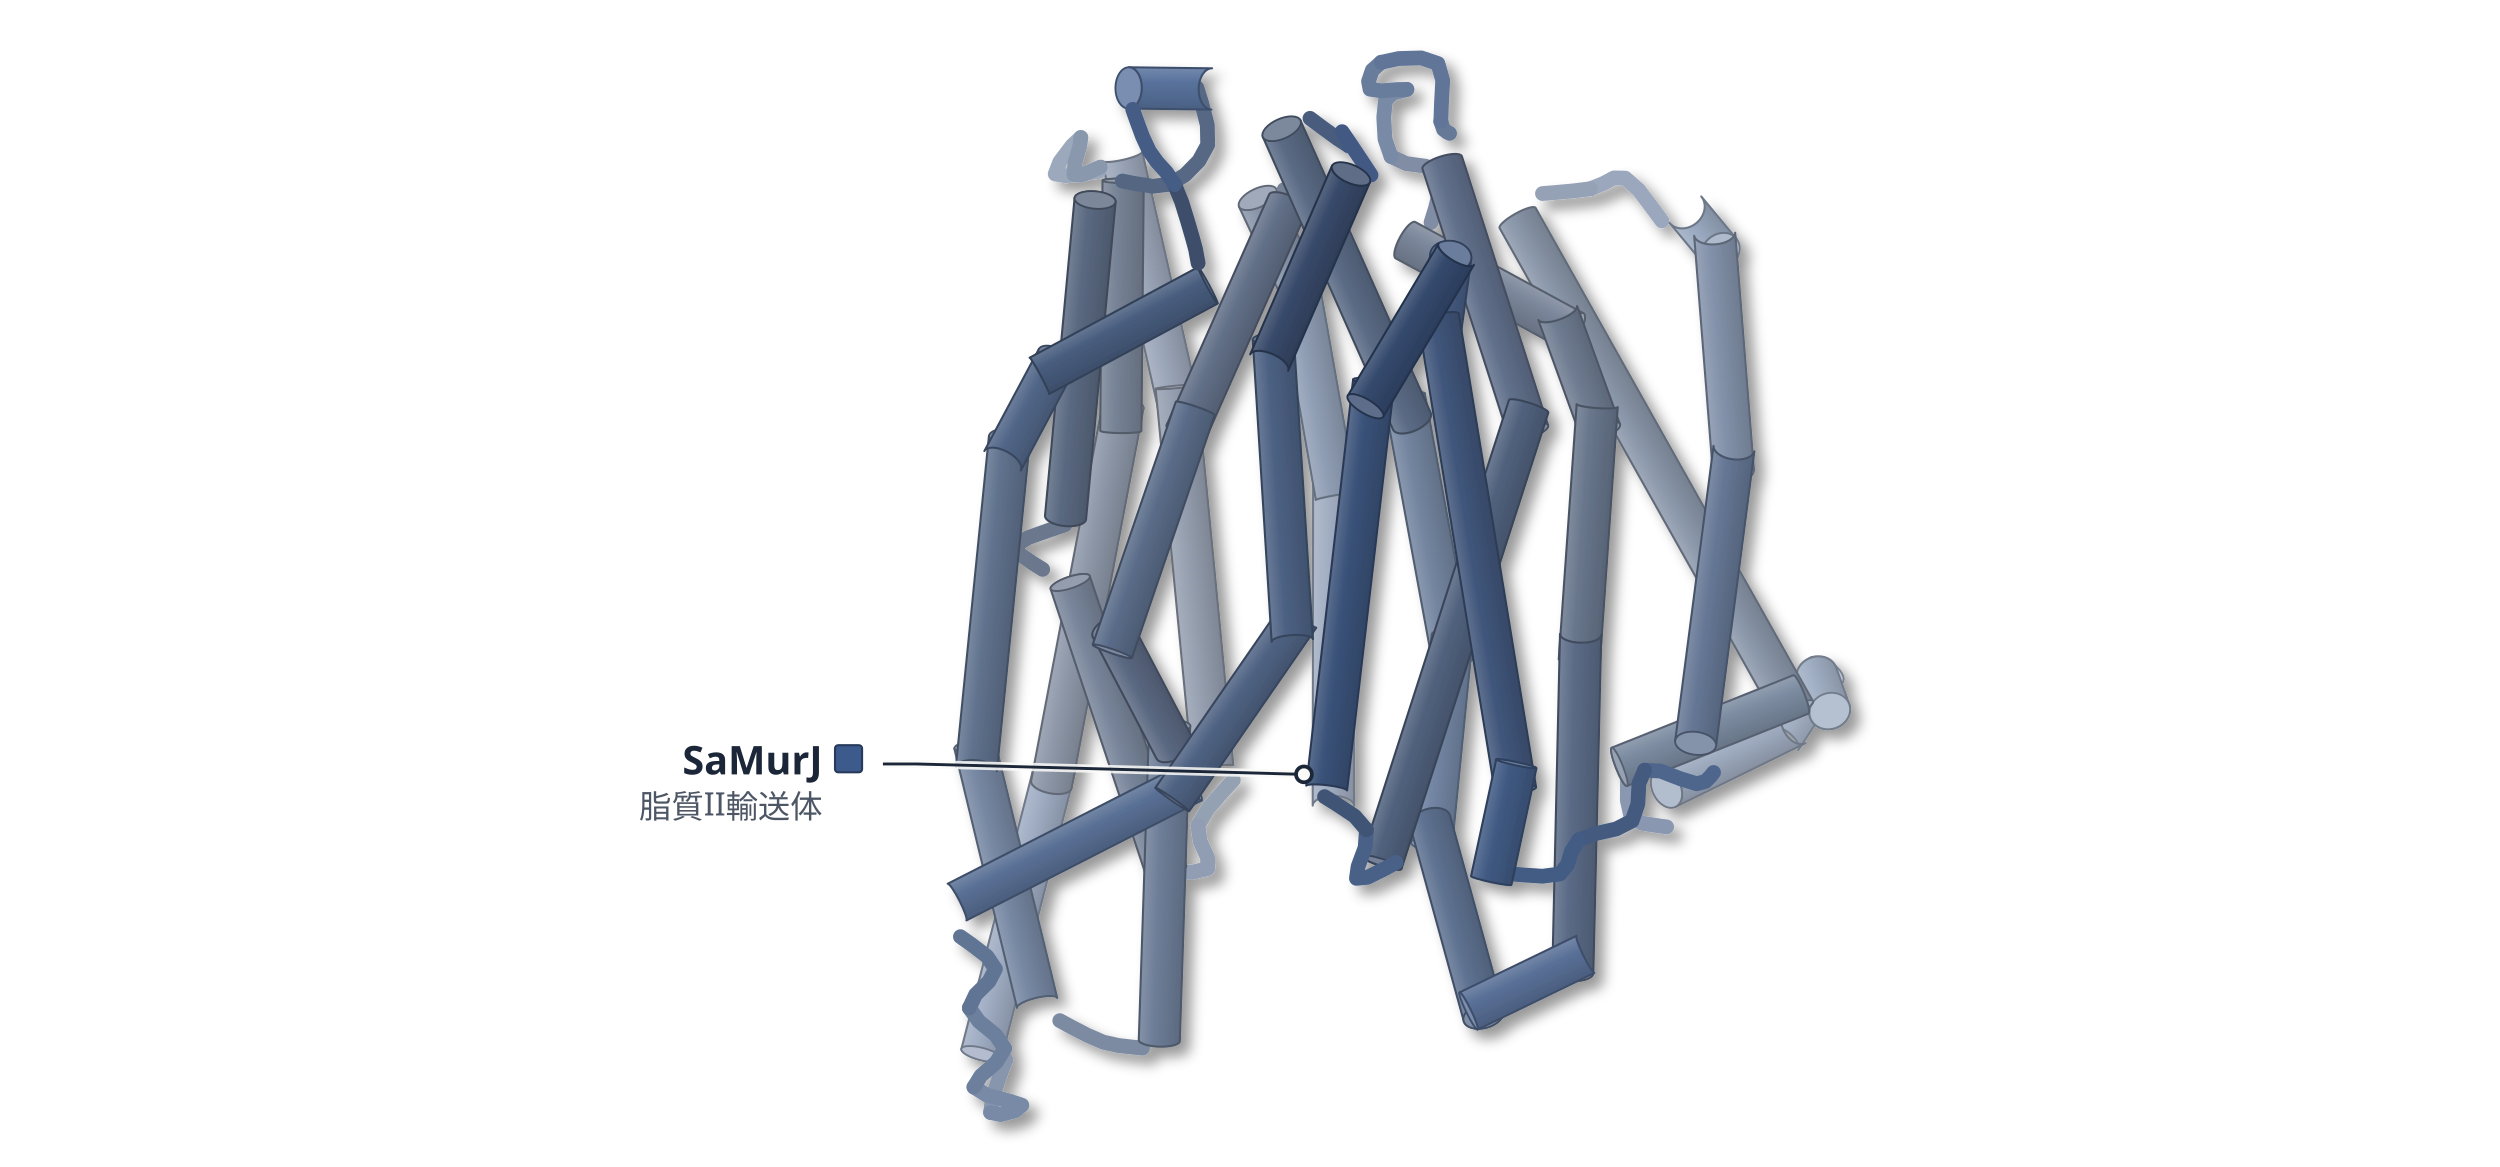
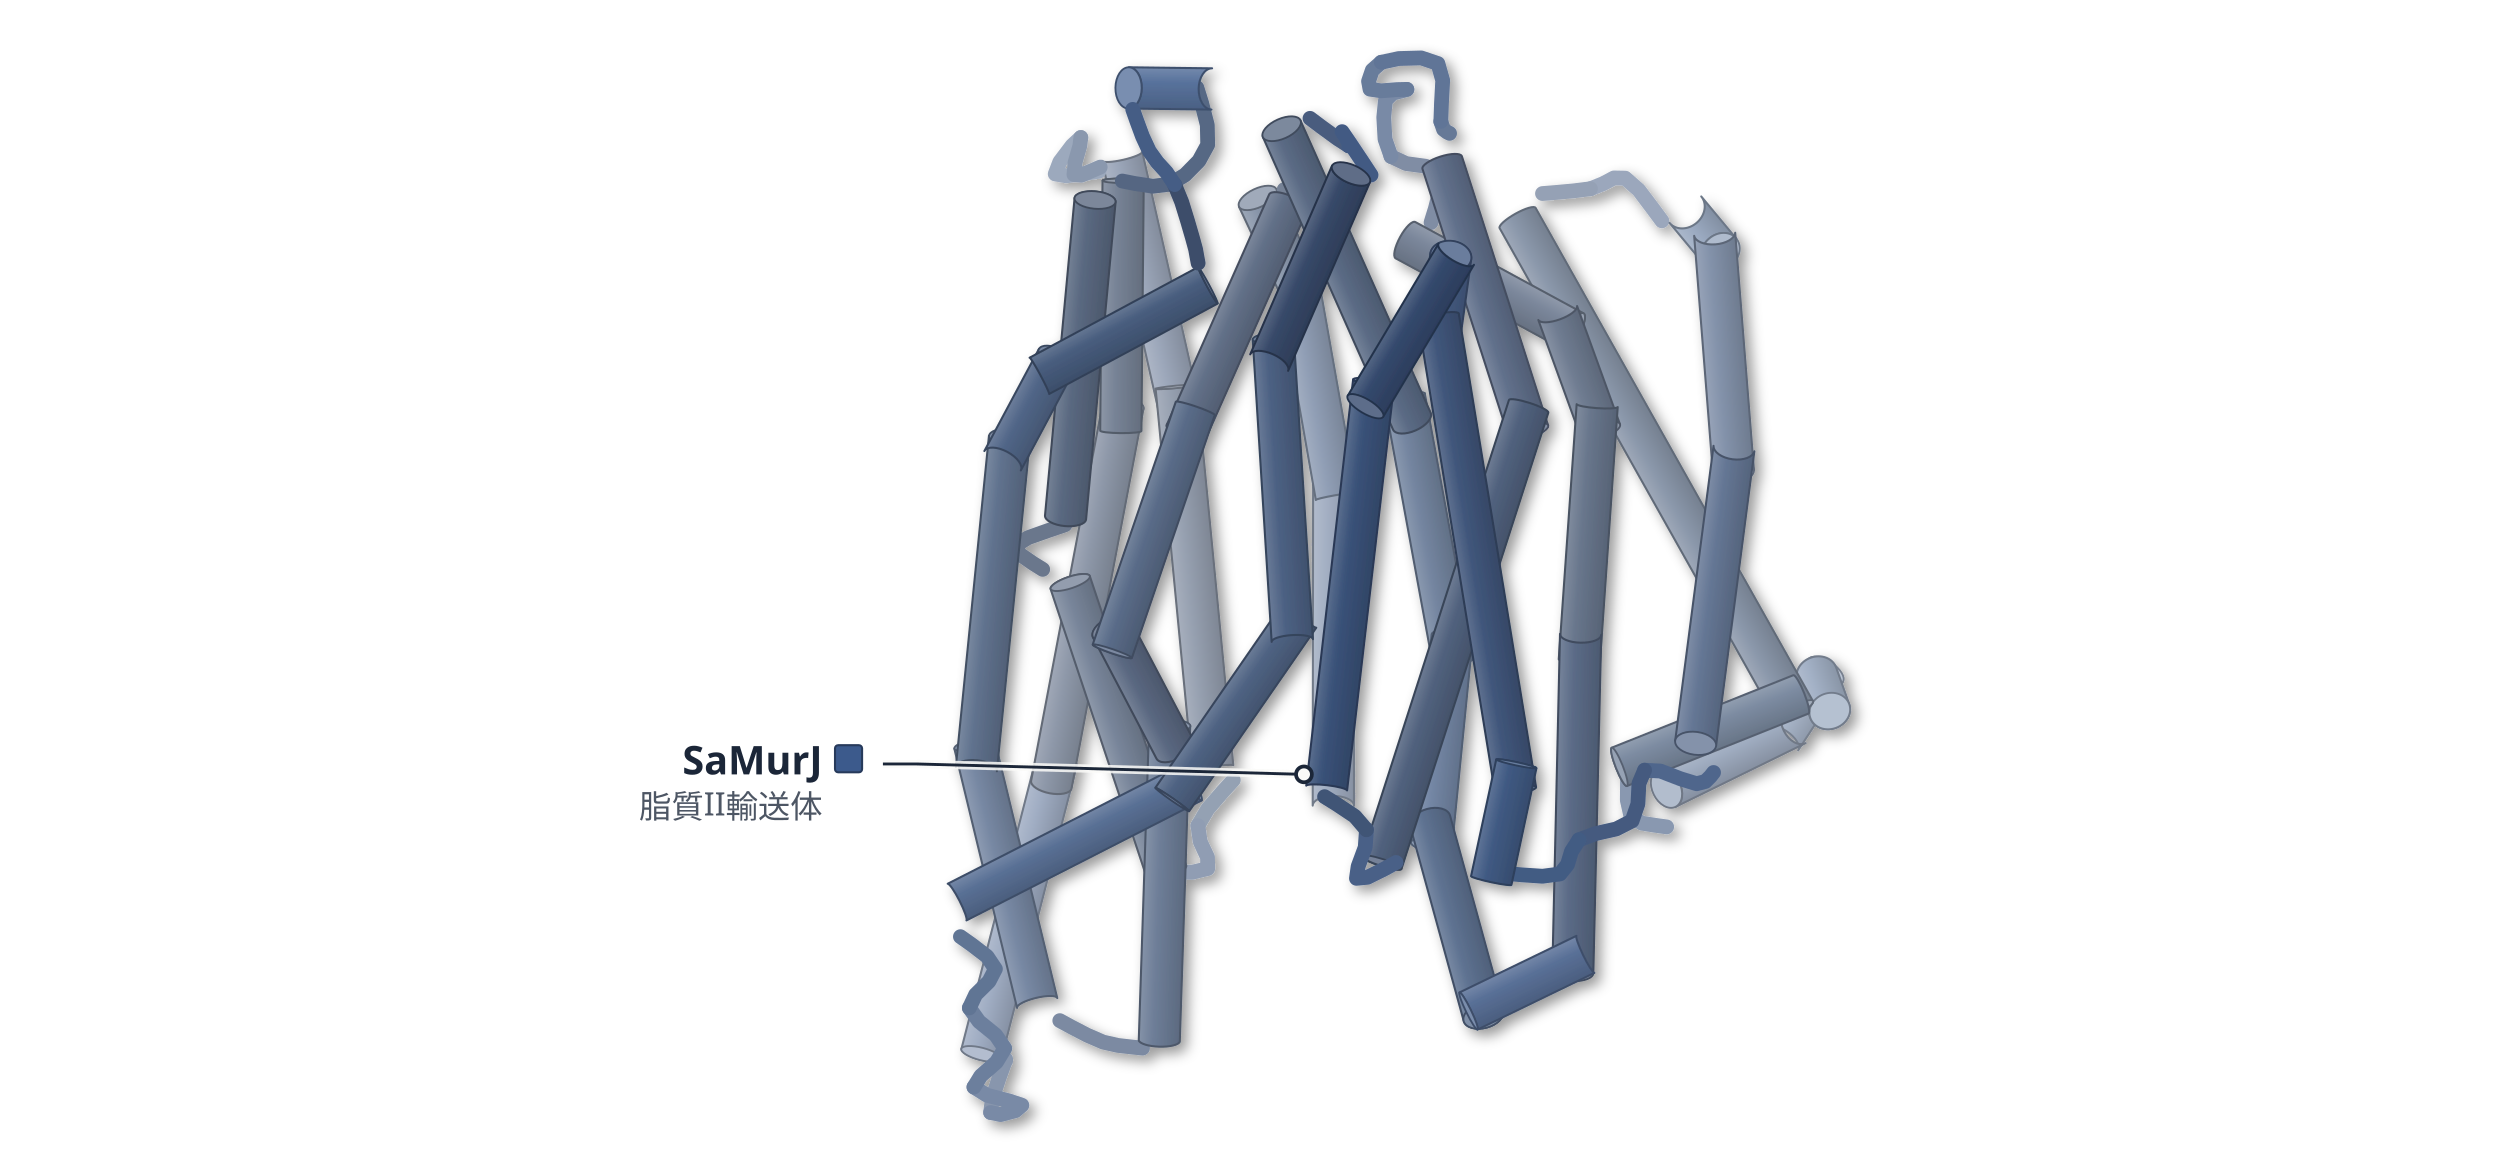
<svg xmlns="http://www.w3.org/2000/svg" width="1200" height="560" viewBox="0 0 1200 560" font-family="'Hiragino Sans','Hiragino Kaku Gothic ProN','Noto Sans JP','Yu Gothic',Meiryo,sans-serif">
  <defs>
    <filter id="mol-shadow" x="-5%" y="-5%" width="115%" height="115%">
-       <feDropShadow dx="4.35" dy="4.35" stdDeviation="3.08" flood-color="#000" flood-opacity=".40" />
+       <feDropShadow dx="2.91" dy="2.91" stdDeviation="3.08" flood-color="#000" flood-opacity=".40" />
    </filter>
  </defs>
  <g filter="url(#mol-shadow)">
    <defs>
      <linearGradient id="c46" gradientUnits="userSpaceOnUse" x1="857.3" y1="332.9" x2="873.8" y2="343.8">
        <stop offset="0" stop-color="#b8c3d3" />
        <stop offset="0.35" stop-color="#aab7cb" />
        <stop offset="1" stop-color="#8f9aab" />
      </linearGradient>
    </defs>
    <path d="M846.5,349.4 L868.0,316.5 A4.7,9.9 -56.8 0 0 884.6,327.3 L863.1,360.2 A4.7,9.9 -56.8 0 0 846.5,349.4 Z" fill="url(#c46)" stroke="#77808e" stroke-width="1" stroke-linejoin="round" />
    <ellipse cx="876.3" cy="321.9" rx="4.7" ry="9.9" transform="rotate(-56.8 876.3 321.9)" fill="#bbc5d5" stroke="#77808e" stroke-width="0.9" />
    <defs>
      <linearGradient id="c1" gradientUnits="userSpaceOnUse" x1="630.2" y1="306.3" x2="650.0" y2="306.4">
        <stop offset="0" stop-color="#b1bbcc" />
        <stop offset="0.35" stop-color="#a2aec2" />
        <stop offset="1" stop-color="#8892a3" />
      </linearGradient>
    </defs>
    <path d="M630.1,386.7 L630.3,225.9 A4.7,9.9 -89.9 0 0 650.1,226.0 L649.9,386.8 A4.7,9.9 -89.9 0 0 630.1,386.7 Z" fill="url(#c1)" stroke="#717a88" stroke-width="1" stroke-linejoin="round" />
    <ellipse cx="640.2" cy="225.9" rx="4.7" ry="9.9" transform="rotate(-89.9 640.2 225.9)" fill="#b5bece" stroke="#717a88" stroke-width="0.9" />
    <defs>
      <linearGradient id="c47" gradientUnits="userSpaceOnUse" x1="865.8" y1="335.8" x2="884.5" y2="329.2">
        <stop offset="0" stop-color="#b2bdcf" />
        <stop offset="0.35" stop-color="#a3b1c6" />
        <stop offset="1" stop-color="#8995a6" />
      </linearGradient>
    </defs>
    <path d="M862.7,327.1 L868.9,344.6 A8.6,9.9 70.4 0 0 887.6,337.9 L881.4,320.5 A8.6,9.9 70.4 0 0 862.7,327.1 Z" fill="url(#c47)" stroke="#727c8b" stroke-width="1" stroke-linejoin="round" />
    <ellipse cx="878.3" cy="341.3" rx="8.6" ry="9.9" transform="rotate(70.4 878.3 341.3)" fill="#b5c1d1" stroke="#727c8b" stroke-width="0.9" />
    <defs>
      <linearGradient id="c45" gradientUnits="userSpaceOnUse" x1="826.8" y1="354.2" x2="835.5" y2="372.0">
        <stop offset="0" stop-color="#aeb9ca" />
        <stop offset="0.35" stop-color="#9facc0" />
        <stop offset="1" stop-color="#8690a1" />
      </linearGradient>
    </defs>
    <path d="M795.6,369.5 L858.0,338.9 A6.8,9.9 -26.2 0 0 866.7,356.7 L804.3,387.3 A6.8,9.9 -26.2 0 0 795.6,369.5 Z" fill="url(#c45)" stroke="#6f7886" stroke-width="1" stroke-linejoin="round" />
    <ellipse cx="799.9" cy="378.4" rx="6.8" ry="9.9" transform="rotate(-26.2 799.9 378.4)" fill="#b2bdcd" stroke="#6f7886" stroke-width="0.9" />
    <defs>
      <linearGradient id="c16" gradientUnits="userSpaceOnUse" x1="543.0" y1="139.0" x2="562.3" y2="134.6">
        <stop offset="0" stop-color="#acb5c5" />
        <stop offset="0.35" stop-color="#9ca7ba" />
        <stop offset="1" stop-color="#838c9c" />
      </linearGradient>
    </defs>
    <path d="M556.9,200.7 L529.0,77.2 A1.8,9.9 -102.7 0 0 548.3,72.8 L576.2,196.4 A1.8,9.9 -102.7 0 0 556.9,200.7 Z" fill="url(#c16)" stroke="#6d7582" stroke-width="1" stroke-linejoin="round" />
    <ellipse cx="566.6" cy="198.6" rx="1.8" ry="9.9" transform="rotate(-102.7 566.6 198.6)" fill="#b0b9c8" stroke="#6d7582" stroke-width="0.9" />
    <defs>
      <linearGradient id="c19" gradientUnits="userSpaceOnUse" x1="479.6" y1="433.0" x2="498.7" y2="437.9">
        <stop offset="0" stop-color="#afbacd" />
        <stop offset="0.35" stop-color="#a0adc3" />
        <stop offset="1" stop-color="#8691a4" />
      </linearGradient>
    </defs>
    <path d="M497.7,362.5 L461.5,503.4 A3.0,9.9 104.4 0 0 480.6,508.4 L516.9,367.4 A3.0,9.9 104.4 0 0 497.7,362.5 Z" fill="url(#c19)" stroke="#707988" stroke-width="1" stroke-linejoin="round" />
    <ellipse cx="471.0" cy="505.9" rx="3.0" ry="9.9" transform="rotate(104.4 471.0 505.9)" fill="#b3bdcf" stroke="#707988" stroke-width="0.9" />
    <polyline points="527.5,82.2 520.8,83.2 511.8,84.4 506.5,83.5 508.7,77.7 514.6,69.9 518.8,66.0" stroke="#9ca9bd" stroke-width="7.1" fill="none" stroke-linecap="round" stroke-linejoin="round" />
    <polyline points="797.7,106.0 793.1,99.8 786.6,91.2 780.1,85.5 774.7,85.4 769.4,88.2 763.4,90.6" stroke="#9ba7bc" stroke-width="7.1" fill="none" stroke-linecap="round" stroke-linejoin="round" />
    <defs>
      <linearGradient id="c15" gradientUnits="userSpaceOnUse" x1="563.5" y1="277.9" x2="583.2" y2="276.0">
        <stop offset="0" stop-color="#a7afbd" />
        <stop offset="0.35" stop-color="#96a0b0" />
        <stop offset="1" stop-color="#7e8694" />
      </linearGradient>
    </defs>
    <path d="M572.3,369.2 L554.7,186.6 A0.6,9.9 -95.5 0 0 574.4,184.7 L592.0,367.3 A0.6,9.9 -95.5 0 0 572.3,369.2 Z" fill="url(#c15)" stroke="#69707b" stroke-width="1" stroke-linejoin="round" />
    <ellipse cx="564.5" cy="185.7" rx="0.6" ry="9.9" transform="rotate(-95.5 564.5 185.7)" fill="#abb3c0" stroke="#69707b" stroke-width="0.9" />
    <defs>
      <linearGradient id="c42" gradientUnits="userSpaceOnUse" x1="809.8" y1="117.1" x2="825.0" y2="104.4">
        <stop offset="0" stop-color="#abb8cb" />
        <stop offset="0.35" stop-color="#9baac1" />
        <stop offset="1" stop-color="#828fa2" />
      </linearGradient>
    </defs>
    <path d="M818.2,127.2 L801.4,107.0 A8.3,9.9 -129.9 0 0 816.6,94.3 L833.4,114.5 A8.3,9.9 -129.9 0 0 818.2,127.2 Z" fill="url(#c42)" stroke="#6c7787" stroke-width="1" stroke-linejoin="round" />
    <ellipse cx="825.8" cy="120.8" rx="8.3" ry="9.9" transform="rotate(-129.9 825.8 120.8)" fill="#afbbcd" stroke="#6c7787" stroke-width="0.9" />
    <polyline points="575.0,396.3 579.7,388.3 586.8,380.1 592.0,374.4" stroke="#94a1b3" stroke-width="7.1" fill="none" stroke-linecap="round" stroke-linejoin="round" />
    <polyline points="763.4,90.6 755.4,91.6 746.6,92.4 740.4,92.9" stroke="#95a1b5" stroke-width="7.1" fill="none" stroke-linecap="round" stroke-linejoin="round" />
    <defs>
      <linearGradient id="c18" gradientUnits="userSpaceOnUse" x1="512.2" y1="283.8" x2="531.6" y2="287.5">
        <stop offset="0" stop-color="#a0a8b7" />
        <stop offset="0.35" stop-color="#8e98a9" />
        <stop offset="1" stop-color="#77808e" />
      </linearGradient>
    </defs>
    <path d="M529.5,192.5 L494.9,375.0 A4.3,9.9 100.7 0 0 514.3,378.7 L548.9,196.2 A4.3,9.9 100.7 0 0 529.5,192.5 Z" fill="url(#c18)" stroke="#636a76" stroke-width="1" stroke-linejoin="round" />
    <ellipse cx="539.2" cy="194.4" rx="4.3" ry="9.9" transform="rotate(100.7 539.2 194.4)" fill="#a5adba" stroke="#636a76" stroke-width="0.9" />
    <polyline points="553.3,417.9 561.3,418.4 572.2,418.7 579.7,416.9 579.6,411.5 576.1,404.0 575.0,396.3" stroke="#909db3" stroke-width="7.1" fill="none" stroke-linecap="round" stroke-linejoin="round" />
    <defs>
      <linearGradient id="c2" gradientUnits="userSpaceOnUse" x1="622.1" y1="186.2" x2="641.6" y2="182.8">
        <stop offset="0" stop-color="#a2aec1" />
        <stop offset="0.35" stop-color="#909eb5" />
        <stop offset="1" stop-color="#798598" />
      </linearGradient>
    </defs>
    <path d="M631.6,240.0 L612.6,132.4 A0.6,9.9 -100.0 0 0 632.1,129.0 L651.1,236.5 A0.6,9.9 -100.0 0 0 631.6,240.0 Z" fill="url(#c2)" stroke="#656f7f" stroke-width="1" stroke-linejoin="round" />
    <ellipse cx="622.4" cy="130.7" rx="0.6" ry="9.9" transform="rotate(-100.0 622.4 130.7)" fill="#a6b1c4" stroke="#656f7f" stroke-width="0.9" />
    <defs>
      <linearGradient id="c43" gradientUnits="userSpaceOnUse" x1="786.4" y1="227.8" x2="803.6" y2="218.1">
        <stop offset="0" stop-color="#9ea8b8" />
        <stop offset="0.35" stop-color="#8b98ab" />
        <stop offset="1" stop-color="#758090" />
      </linearGradient>
    </defs>
    <path d="M719.8,109.5 L852.9,346.2 A2.3,9.9 60.6 0 0 870.2,336.5 L737.1,99.8 A2.3,9.9 60.6 0 0 719.8,109.5 Z" fill="url(#c43)" stroke="#616a78" stroke-width="1" stroke-linejoin="round" />
    <ellipse cx="861.6" cy="341.3" rx="2.3" ry="9.9" transform="rotate(60.6 861.6 341.3)" fill="#a2adbc" stroke="#616a78" stroke-width="0.9" />
    <defs>
      <linearGradient id="c3" gradientUnits="userSpaceOnUse" x1="605.9" y1="123.0" x2="623.8" y2="114.6">
        <stop offset="0" stop-color="#9ba6b7" />
        <stop offset="0.35" stop-color="#8895a9" />
        <stop offset="1" stop-color="#727d8e" />
      </linearGradient>
    </defs>
    <path d="M617.1,146.8 L594.7,99.2 A4.5,9.9 -115.2 0 0 612.6,90.8 L635.0,138.3 A4.5,9.9 -115.2 0 0 617.1,146.8 Z" fill="url(#c3)" stroke="#5f6876" stroke-width="1" stroke-linejoin="round" />
    <ellipse cx="603.7" cy="95.0" rx="4.5" ry="9.9" transform="rotate(-115.2 603.7 95.0)" fill="#a0aaba" stroke="#5f6876" stroke-width="0.9" />
    <polyline points="518.8,66.0 518.3,70.1 516.0,78.1 515.5,83.8 519.0,84.1 524.2,81.9 528.1,80.2" stroke="#8a98ae" stroke-width="7.1" fill="none" stroke-linecap="round" stroke-linejoin="round" />
    <polyline points="781.5,367.2 781.2,374.3 781.1,384.1 782.8,391.7 788.0,395.1 794.9,396.2 800.0,396.9" stroke="#8998b0" stroke-width="7.1" fill="none" stroke-linecap="round" stroke-linejoin="round" />
    <polyline points="482.7,509.2 482.7,508.7 482.7,508.4 482.0,510.6 479.4,517.8 476.3,527.4 475.5,534.0" stroke="#8896ad" stroke-width="7.1" fill="none" stroke-linecap="round" stroke-linejoin="round" />
    <defs>
      <linearGradient id="c41" gradientUnits="userSpaceOnUse" x1="817.7" y1="170.2" x2="837.4" y2="168.6">
        <stop offset="0" stop-color="#97a3b8" />
        <stop offset="0.35" stop-color="#8392aa" />
        <stop offset="1" stop-color="#6e7b8f" />
      </linearGradient>
    </defs>
    <path d="M822.2,227.2 L813.2,113.2 A5.2,9.9 -94.5 0 0 832.9,111.7 L841.9,225.6 A5.2,9.9 -94.5 0 0 822.2,227.2 Z" fill="url(#c41)" stroke="#5c6677" stroke-width="1" stroke-linejoin="round" />
    <ellipse cx="832.0" cy="226.4" rx="5.2" ry="9.9" transform="rotate(-94.5 832.0 226.4)" fill="#9ca8bb" stroke="#5c6677" stroke-width="0.9" />
    <polyline points="686.9,106.8 689.0,100.0 691.4,90.5 690.9,82.8 684.4,79.8 674.9,78.5 667.7,75.1" stroke="#808da4" stroke-width="7.1" fill="none" stroke-linecap="round" stroke-linejoin="round" />
    <defs>
      <linearGradient id="c32" gradientUnits="userSpaceOnUse" x1="719.7" y1="128.5" x2="710.3" y2="145.9">
        <stop offset="0" stop-color="#909aab" />
        <stop offset="0.35" stop-color="#7b879b" />
        <stop offset="1" stop-color="#677182" />
      </linearGradient>
    </defs>
    <path d="M760.1,150.4 L679.4,106.6 A3.0,9.9 -151.6 0 0 669.9,124.0 L750.6,167.8 A3.0,9.9 -151.6 0 0 760.1,150.4 Z" fill="url(#c32)" stroke="#565e6c" stroke-width="1" stroke-linejoin="round" />
    <ellipse cx="755.4" cy="159.1" rx="3.0" ry="9.9" transform="rotate(-151.6 755.4 159.1)" fill="#959faf" stroke="#565e6c" stroke-width="0.9" />
    <defs>
      <linearGradient id="c44" gradientUnits="userSpaceOnUse" x1="817.2" y1="341.5" x2="824.5" y2="359.9">
        <stop offset="0" stop-color="#919eb0" />
        <stop offset="0.35" stop-color="#7c8ba1" />
        <stop offset="1" stop-color="#687587" />
      </linearGradient>
    </defs>
    <path d="M860.8,324.1 L773.6,358.9 A1.7,9.9 158.3 0 0 780.9,377.3 L868.1,342.5 A1.7,9.9 158.3 0 0 860.8,324.1 Z" fill="url(#c44)" stroke="#576171" stroke-width="1" stroke-linejoin="round" />
    <ellipse cx="777.3" cy="368.1" rx="1.7" ry="9.9" transform="rotate(158.3 777.3 368.1)" fill="#96a2b4" stroke="#576171" stroke-width="0.9" />
    <defs>
      <linearGradient id="c17" gradientUnits="userSpaceOnUse" x1="528.7" y1="146.7" x2="548.5" y2="146.9">
        <stop offset="0" stop-color="#8d97a7" />
        <stop offset="0.35" stop-color="#778396" />
        <stop offset="1" stop-color="#646e7e" />
      </linearGradient>
    </defs>
    <path d="M529.2,86.7 L528.1,206.7 A1.1,9.9 90.5 0 0 547.9,206.9 L549.0,86.9 A1.1,9.9 90.5 0 0 529.2,86.7 Z" fill="url(#c17)" stroke="#535c69" stroke-width="1" stroke-linejoin="round" />
    <ellipse cx="539.1" cy="86.8" rx="1.1" ry="9.9" transform="rotate(90.5 539.1 86.8)" fill="#929cab" stroke="#535c69" stroke-width="0.9" />
    <defs>
      <linearGradient id="c14" gradientUnits="userSpaceOnUse" x1="527.5" y1="352.2" x2="546.2" y2="346.0">
        <stop offset="0" stop-color="#8e99aa" />
        <stop offset="0.35" stop-color="#78859a" />
        <stop offset="1" stop-color="#657081" />
      </linearGradient>
    </defs>
    <path d="M504.3,282.8 L550.6,421.7 A2.8,9.9 71.6 0 0 569.4,415.5 L523.1,276.5 A2.8,9.9 71.6 0 0 504.3,282.8 Z" fill="url(#c14)" stroke="#545d6c" stroke-width="1" stroke-linejoin="round" />
    <ellipse cx="513.7" cy="279.6" rx="2.8" ry="9.9" transform="rotate(71.6 513.7 279.6)" fill="#939dae" stroke="#545d6c" stroke-width="0.9" />
    <polyline points="616.4,91.0 620.9,92.9 627.2,95.8 632.0,99.1 634.0,103.5 634.4,108.3 634.6,111.8" stroke="#768296" stroke-width="7.1" fill="none" stroke-linecap="round" stroke-linejoin="round" />
    <polyline points="548.4,503.1 543.6,502.6 536.6,501.8 529.5,500.2 521.9,496.9 514.2,492.9 508.7,489.9" stroke="#7b8aa2" stroke-width="7.1" fill="none" stroke-linecap="round" stroke-linejoin="round" />
    <defs>
      <linearGradient id="c31" gradientUnits="userSpaceOnUse" x1="748.7" y1="182.0" x2="767.3" y2="175.3">
        <stop offset="0" stop-color="#8691a3" />
        <stop offset="0.35" stop-color="#6f7c91" />
        <stop offset="1" stop-color="#5d687a" />
      </linearGradient>
    </defs>
    <path d="M759.0,210.4 L738.4,153.6 A3.4,9.9 -109.9 0 0 757.0,146.9 L777.6,203.7 A3.4,9.9 -109.9 0 0 759.0,210.4 Z" fill="url(#c31)" stroke="#4e5766" stroke-width="1" stroke-linejoin="round" />
    <ellipse cx="768.3" cy="207.0" rx="3.4" ry="9.9" transform="rotate(-109.9 768.3 207.0)" fill="#8c96a7" stroke="#4e5766" stroke-width="0.9" />
    <polyline points="475.5,534.0 480.3,535.0 487.5,533.1 490.5,530.5 484.2,528.4 473.7,525.7 467.5,521.8" stroke="#798aa6" stroke-width="7.1" fill="none" stroke-linecap="round" stroke-linejoin="round" />
    <polyline points="667.7,75.1 664.8,66.8 664.2,56.3 665.0,48.2 668.5,44.7 673.4,43.5 675.3,42.9" stroke="#798aa6" stroke-width="7.1" fill="none" stroke-linecap="round" stroke-linejoin="round" />
    <defs>
      <linearGradient id="c8" gradientUnits="userSpaceOnUse" x1="473.2" y1="421.6" x2="492.4" y2="416.9">
        <stop offset="0" stop-color="#8d9bb2" />
        <stop offset="0.35" stop-color="#7788a3" />
        <stop offset="1" stop-color="#647289" />
      </linearGradient>
    </defs>
    <path d="M488.2,483.8 L458.1,359.4 A2.5,9.9 -103.6 0 0 477.3,354.7 L507.5,479.1 A2.5,9.9 -103.6 0 0 488.2,483.8 Z" fill="url(#c8)" stroke="#535f72" stroke-width="1" stroke-linejoin="round" />
    <ellipse cx="467.7" cy="357.0" rx="2.5" ry="9.9" transform="rotate(-103.6 467.7 357.0)" fill="#92a0b5" stroke="#535f72" stroke-width="0.9" />
    <defs>
      <linearGradient id="c25" gradientUnits="userSpaceOnUse" x1="676.2" y1="256.1" x2="695.6" y2="252.5">
        <stop offset="0" stop-color="#8a99af" />
        <stop offset="0.35" stop-color="#7485a0" />
        <stop offset="1" stop-color="#617086" />
      </linearGradient>
    </defs>
    <path d="M664.5,192.4 L687.9,319.8 A1.5,9.9 79.6 0 0 707.3,316.3 L683.9,188.8 A1.5,9.9 79.6 0 0 664.5,192.4 Z" fill="url(#c25)" stroke="#515d70" stroke-width="1" stroke-linejoin="round" />
    <ellipse cx="674.2" cy="190.6" rx="1.5" ry="9.9" transform="rotate(79.6 674.2 190.6)" fill="#909db3" stroke="#515d70" stroke-width="0.9" />
    <polyline points="511.2,251.9 503.6,254.5 493.4,258.1 487.3,261.9 489.5,266.0 495.7,270.3 500.5,273.3" stroke="#6a778c" stroke-width="7.1" fill="none" stroke-linecap="round" stroke-linejoin="round" />
    <defs>
      <linearGradient id="c26" gradientUnits="userSpaceOnUse" x1="682.3" y1="354.4" x2="702.0" y2="356.3">
        <stop offset="0" stop-color="#8a9ab3" />
        <stop offset="0.35" stop-color="#7487a5" />
        <stop offset="1" stop-color="#61718b" />
      </linearGradient>
    </defs>
    <path d="M687.2,304.5 L677.3,404.3 A3.2,9.9 95.6 0 0 697.0,406.2 L706.9,306.4 A3.2,9.9 95.6 0 0 687.2,304.5 Z" fill="url(#c26)" stroke="#515e73" stroke-width="1" stroke-linejoin="round" />
    <ellipse cx="687.2" cy="405.3" rx="3.2" ry="9.9" transform="rotate(95.6 687.2 405.3)" fill="#909fb7" stroke="#515e73" stroke-width="0.9" />
    <defs>
      <linearGradient id="c7" gradientUnits="userSpaceOnUse" x1="549.1" y1="423.6" x2="568.8" y2="424.3">
        <stop offset="0" stop-color="#8593a8" />
        <stop offset="0.35" stop-color="#6e7e98" />
        <stop offset="1" stop-color="#5c6a80" />
      </linearGradient>
    </defs>
    <path d="M551.6,347.9 L546.6,499.4 A3.0,9.9 91.9 0 0 566.3,500.0 L571.3,348.5 A3.0,9.9 91.9 0 0 551.6,347.9 Z" fill="url(#c7)" stroke="#4d586a" stroke-width="1" stroke-linejoin="round" />
    <ellipse cx="561.5" cy="348.2" rx="3.0" ry="9.9" transform="rotate(91.9 561.5 348.2)" fill="#8b98ad" stroke="#4d586a" stroke-width="0.9" />
    <defs>
      <linearGradient id="c30" gradientUnits="userSpaceOnUse" x1="752.5" y1="255.2" x2="772.2" y2="256.6">
        <stop offset="0" stop-color="#808c9e" />
        <stop offset="0.35" stop-color="#68768c" />
        <stop offset="1" stop-color="#576376" />
      </linearGradient>
    </defs>
    <path d="M748.2,316.4 L756.8,194.0 A1.3,9.9 -86.0 0 0 776.5,195.4 L768.0,317.8 A1.3,9.9 -86.0 0 0 748.2,316.4 Z" fill="url(#c30)" stroke="#495362" stroke-width="1" stroke-linejoin="round" />
    <ellipse cx="758.1" cy="317.1" rx="1.3" ry="9.9" transform="rotate(-86.0 758.1 317.1)" fill="#8691a3" stroke="#495362" stroke-width="0.9" />
    <polyline points="467.5,521.8 470.8,516.4 478.3,509.8 482.3,503.2 477.9,496.8 469.9,490.3 465.3,483.8" stroke="#6c7f9d" stroke-width="7.1" fill="none" stroke-linecap="round" stroke-linejoin="round" />
    <defs>
      <linearGradient id="c4" gradientUnits="userSpaceOnUse" x1="584.7" y1="148.5" x2="602.7" y2="156.6">
        <stop offset="0" stop-color="#7b879b" />
        <stop offset="0.35" stop-color="#627088" />
        <stop offset="1" stop-color="#525e72" />
      </linearGradient>
    </defs>
    <path d="M609.2,93.3 L560.1,203.8 A3.6,9.9 114.0 0 0 578.2,211.8 L627.3,101.3 A3.6,9.9 114.0 0 0 609.2,93.3 Z" fill="url(#c4)" stroke="#454e5f" stroke-width="1" stroke-linejoin="round" />
    <ellipse cx="569.1" cy="207.8" rx="3.6" ry="9.9" transform="rotate(114.0 569.1 207.8)" fill="#818da0" stroke="#454e5f" stroke-width="0.9" />
    <defs>
      <linearGradient id="c33" gradientUnits="userSpaceOnUse" x1="703.5" y1="145.6" x2="722.4" y2="139.6">
        <stop offset="0" stop-color="#7a879e" />
        <stop offset="0.35" stop-color="#61708b" />
        <stop offset="1" stop-color="#515e75" />
      </linearGradient>
    </defs>
    <path d="M682.8,81.1 L724.3,210.2 A3.0,9.9 72.2 0 0 743.1,204.2 L701.7,75.0 A3.0,9.9 72.2 0 0 682.8,81.1 Z" fill="url(#c33)" stroke="#444e61" stroke-width="1" stroke-linejoin="round" />
    <ellipse cx="733.7" cy="207.2" rx="3.0" ry="9.9" transform="rotate(72.2 733.7 207.2)" fill="#818da2" stroke="#444e61" stroke-width="0.9" />
    <polyline points="675.3,42.9 670.6,43.0 662.9,43.6 657.6,42.8 656.9,39.0 658.7,33.7 663.0,29.9" stroke="#687b9b" stroke-width="7.1" fill="none" stroke-linecap="round" stroke-linejoin="round" />
    <polyline points="691.6,58.3 692.9,62.1 694.6,63.4 695.8,64.0" stroke="#667997" stroke-width="7.1" fill="none" stroke-linecap="round" stroke-linejoin="round" />
    <defs>
      <linearGradient id="c40" gradientUnits="userSpaceOnUse" x1="813.3" y1="284.8" x2="832.9" y2="287.3">
        <stop offset="0" stop-color="#7e8da6" />
        <stop offset="0.35" stop-color="#657795" />
        <stop offset="1" stop-color="#55647d" />
      </linearGradient>
    </defs>
    <path d="M804.1,355.5 L822.5,214.0 A5.5,9.9 -82.6 0 0 842.1,216.6 L823.7,358.1 A5.5,9.9 -82.6 0 0 804.1,355.5 Z" fill="url(#c40)" stroke="#475368" stroke-width="1" stroke-linejoin="round" />
    <ellipse cx="813.9" cy="356.8" rx="5.5" ry="9.9" transform="rotate(-82.6 813.9 356.8)" fill="#8492aa" stroke="#475368" stroke-width="0.9" />
    <defs>
      <linearGradient id="c13" gradientUnits="userSpaceOnUse" x1="508.7" y1="171.3" x2="528.4" y2="173.1">
        <stop offset="0" stop-color="#748195" />
        <stop offset="0.35" stop-color="#5a6981" />
        <stop offset="1" stop-color="#4c586c" />
      </linearGradient>
    </defs>
    <path d="M515.8,95.1 L501.6,247.5 A4.2,9.9 95.3 0 0 521.3,249.4 L535.5,96.9 A4.2,9.9 95.3 0 0 515.8,95.1 Z" fill="url(#c13)" stroke="#3f4a5a" stroke-width="1" stroke-linejoin="round" />
    <ellipse cx="525.6" cy="96.0" rx="4.2" ry="9.9" transform="rotate(95.3 525.6 96.0)" fill="#7b879a" stroke="#3f4a5a" stroke-width="0.9" />
    <defs>
      <linearGradient id="c9" gradientUnits="userSpaceOnUse" x1="466.7" y1="288.7" x2="486.4" y2="290.7">
        <stop offset="0" stop-color="#7989a0" />
        <stop offset="0.35" stop-color="#60728e" />
        <stop offset="1" stop-color="#516077" />
      </linearGradient>
    </defs>
    <path d="M458.8,368.2 L474.7,209.2 A4.3,9.9 -84.3 0 0 494.4,211.1 L478.5,370.2 A4.3,9.9 -84.3 0 0 458.8,368.2 Z" fill="url(#c9)" stroke="#435063" stroke-width="1" stroke-linejoin="round" />
    <ellipse cx="484.6" cy="210.2" rx="4.3" ry="9.9" transform="rotate(-84.3 484.6 210.2)" fill="#808ea5" stroke="#435063" stroke-width="0.9" />
    <defs>
      <linearGradient id="c6" gradientUnits="userSpaceOnUse" x1="539.9" y1="335.0" x2="557.4" y2="325.8">
        <stop offset="0" stop-color="#748095" />
        <stop offset="0.35" stop-color="#5a6881" />
        <stop offset="1" stop-color="#4c576c" />
      </linearGradient>
    </defs>
    <path d="M524.6,305.9 L555.1,364.1 A5.0,9.9 62.3 0 0 572.7,354.9 L542.1,296.7 A5.0,9.9 62.3 0 0 524.6,305.9 Z" fill="url(#c6)" stroke="#3f495a" stroke-width="1" stroke-linejoin="round" />
    <ellipse cx="533.4" cy="301.3" rx="5.0" ry="9.9" transform="rotate(62.3 533.4 301.3)" fill="#7b869a" stroke="#3f495a" stroke-width="0.9" />
    <defs>
      <linearGradient id="c24" gradientUnits="userSpaceOnUse" x1="637.4" y1="136.1" x2="655.5" y2="128.0">
        <stop offset="0" stop-color="#758399" />
        <stop offset="0.35" stop-color="#5b6b85" />
        <stop offset="1" stop-color="#4c5a70" />
      </linearGradient>
    </defs>
    <path d="M606.2,65.8 L668.7,206.3 A4.8,9.9 66.0 0 0 686.8,198.3 L624.2,57.8 A4.8,9.9 66.0 0 0 606.2,65.8 Z" fill="url(#c24)" stroke="#404b5d" stroke-width="1" stroke-linejoin="round" />
    <ellipse cx="615.2" cy="61.8" rx="4.8" ry="9.9" transform="rotate(66.0 615.2 61.8)" fill="#7c899d" stroke="#404b5d" stroke-width="0.9" />
    <defs>
      <linearGradient id="c29" gradientUnits="userSpaceOnUse" x1="746.9" y1="385.5" x2="766.7" y2="386.0">
        <stop offset="0" stop-color="#75839a" />
        <stop offset="0.35" stop-color="#5b6b87" />
        <stop offset="1" stop-color="#4c5a71" />
      </linearGradient>
    </defs>
    <path d="M745.1,466.7 L748.8,304.3 A4.0,9.9 -88.7 0 0 768.6,304.7 L764.8,467.2 A4.0,9.9 -88.7 0 0 745.1,466.7 Z" fill="url(#c29)" stroke="#404b5e" stroke-width="1" stroke-linejoin="round" />
    <ellipse cx="754.9" cy="467.0" rx="4.0" ry="9.9" transform="rotate(-88.7 754.9 467.0)" fill="#7c899f" stroke="#404b5e" stroke-width="0.9" />
    <polyline points="465.3,483.8 468.3,477.4 474.7,471.1 477.8,465.1 473.8,459.1 466.5,453.5 461.0,449.6" stroke="#617494" stroke-width="7.1" fill="none" stroke-linecap="round" stroke-linejoin="round" />
    <defs>
      <linearGradient id="c27" gradientUnits="userSpaceOnUse" x1="689.7" y1="443.4" x2="708.8" y2="438.1">
        <stop offset="0" stop-color="#7889a3" />
        <stop offset="0.35" stop-color="#5e7291" />
        <stop offset="1" stop-color="#4f607a" />
      </linearGradient>
    </defs>
    <path d="M676.9,396.6 L702.6,490.1 A6.0,9.9 74.6 0 0 721.7,484.9 L696.0,391.4 A6.0,9.9 74.6 0 0 676.9,396.6 Z" fill="url(#c27)" stroke="#425066" stroke-width="1" stroke-linejoin="round" />
    <ellipse cx="712.1" cy="487.5" rx="6.0" ry="9.9" transform="rotate(74.6 712.1 487.5)" fill="#7e8ea7" stroke="#425066" stroke-width="0.9" />
    <polyline points="663.0,29.9 671.4,28.1 682.2,27.8 690.2,30.5 692.5,38.6 691.9,49.7 691.6,58.3" stroke="#617597" stroke-width="7.1" fill="none" stroke-linecap="round" stroke-linejoin="round" />
    <defs>
      <linearGradient id="c5" gradientUnits="userSpaceOnUse" x1="544.5" y1="251.1" x2="563.2" y2="257.5">
        <stop offset="0" stop-color="#74849c" />
        <stop offset="0.35" stop-color="#5a6c89" />
        <stop offset="1" stop-color="#4c5b73" />
      </linearGradient>
    </defs>
    <path d="M564.4,192.8 L524.5,309.4 A1.0,9.9 108.9 0 0 543.3,315.8 L583.1,199.2 A1.0,9.9 108.9 0 0 564.4,192.8 Z" fill="url(#c5)" stroke="#3f4c60" stroke-width="1" stroke-linejoin="round" />
    <ellipse cx="533.9" cy="312.6" rx="1.0" ry="9.9" transform="rotate(108.9 533.9 312.6)" fill="#7b89a1" stroke="#3f4c60" stroke-width="0.9" />
    <polyline points="574.5,42.1 576.8,49.5 579.5,60.0 579.7,69.5 575.5,77.2 568.8,84.0 561.5,88.4" stroke="#566884" stroke-width="7.1" fill="none" stroke-linecap="round" stroke-linejoin="round" />
    <polyline points="561.5,88.4 553.4,89.4 544.8,88.1 538.7,86.9" stroke="#556682" stroke-width="7.1" fill="none" stroke-linecap="round" stroke-linejoin="round" />
    <defs>
      <linearGradient id="c34" gradientUnits="userSpaceOnUse" x1="689.1" y1="301.5" x2="707.9" y2="307.6">
        <stop offset="0" stop-color="#6d7b93" />
        <stop offset="0.35" stop-color="#51627e" />
        <stop offset="1" stop-color="#44526a" />
      </linearGradient>
    </defs>
    <path d="M724.3,192.0 L653.8,411.0 A1.7,9.9 107.8 0 0 672.7,417.1 L743.2,198.1 A1.7,9.9 107.8 0 0 724.3,192.0 Z" fill="url(#c34)" stroke="#394558" stroke-width="1" stroke-linejoin="round" />
    <ellipse cx="663.3" cy="414.0" rx="1.7" ry="9.9" transform="rotate(107.8 663.3 414.0)" fill="#748198" stroke="#394558" stroke-width="0.9" />
    <defs>
      <linearGradient id="c20" gradientUnits="userSpaceOnUse" x1="511.4" y1="395.4" x2="520.4" y2="413.0">
        <stop offset="0" stop-color="#7487a6" />
        <stop offset="0.35" stop-color="#597095" />
        <stop offset="1" stop-color="#4b5e7d" />
      </linearGradient>
    </defs>
    <path d="M454.9,424.2 L567.8,366.6 A1.4,9.9 -27.0 0 0 576.8,384.2 L463.9,441.8 A1.4,9.9 -27.0 0 0 454.9,424.2 Z" fill="url(#c20)" stroke="#3e4e68" stroke-width="1" stroke-linejoin="round" />
    <ellipse cx="572.3" cy="375.4" rx="1.4" ry="9.9" transform="rotate(-27.0 572.3 375.4)" fill="#7a8daa" stroke="#3e4e68" stroke-width="0.9" />
    <defs>
      <linearGradient id="c28" gradientUnits="userSpaceOnUse" x1="728.6" y1="462.8" x2="737.2" y2="480.6">
        <stop offset="0" stop-color="#7487a8" />
        <stop offset="0.35" stop-color="#597097" />
        <stop offset="1" stop-color="#4b5e7f" />
      </linearGradient>
    </defs>
    <path d="M700.5,476.4 L756.7,449.2 A1.2,9.9 -25.9 0 0 765.3,467.0 L709.2,494.2 A1.2,9.9 -25.9 0 0 700.5,476.4 Z" fill="url(#c28)" stroke="#3e4e6a" stroke-width="1" stroke-linejoin="round" />
    <ellipse cx="704.9" cy="485.3" rx="1.2" ry="9.9" transform="rotate(-25.9 704.9 485.3)" fill="#7a8dac" stroke="#3e4e6a" stroke-width="0.9" />
    <defs>
      <linearGradient id="c21" gradientUnits="userSpaceOnUse" x1="585.0" y1="334.1" x2="601.3" y2="345.4">
        <stop offset="0" stop-color="#6b7c97" />
        <stop offset="0.35" stop-color="#4f6383" />
        <stop offset="1" stop-color="#42536e" />
      </linearGradient>
    </defs>
    <path d="M554.6,378.1 L615.5,290.0 A0.6,9.9 -55.3 0 0 631.8,301.3 L570.8,389.4 A0.6,9.9 -55.3 0 0 554.6,378.1 Z" fill="url(#c21)" stroke="#37455c" stroke-width="1" stroke-linejoin="round" />
    <ellipse cx="562.7" cy="383.8" rx="0.6" ry="9.9" transform="rotate(-55.3 562.7 383.8)" fill="#72829c" stroke="#37455c" stroke-width="0.9" />
    <defs>
      <linearGradient id="c10" gradientUnits="userSpaceOnUse" x1="485.6" y1="192.0" x2="503.1" y2="201.3">
        <stop offset="0" stop-color="#6d7e9b" />
        <stop offset="0.35" stop-color="#516688" />
        <stop offset="1" stop-color="#445672" />
      </linearGradient>
    </defs>
    <path d="M472.5,216.5 L498.7,167.5 A4.8,9.9 -61.9 0 0 516.1,176.9 L490.0,225.8 A4.8,9.9 -61.9 0 0 472.5,216.5 Z" fill="url(#c10)" stroke="#39475f" stroke-width="1" stroke-linejoin="round" />
    <ellipse cx="507.4" cy="172.2" rx="4.8" ry="9.9" transform="rotate(-61.9 507.4 172.2)" fill="#7485a0" stroke="#39475f" stroke-width="0.9" />
    <defs>
      <linearGradient id="c12" gradientUnits="userSpaceOnUse" x1="561.8" y1="32.6" x2="561.6" y2="52.4">
        <stop offset="0" stop-color="#7389ac" />
        <stop offset="0.35" stop-color="#58729c" />
        <stop offset="1" stop-color="#4a6083" />
      </linearGradient>
    </defs>
    <path d="M541.9,32.3 L581.8,32.8 A6.3,9.9 0.7 0 0 581.5,52.6 L541.6,52.1 A6.3,9.9 0.7 0 0 541.9,32.3 Z" fill="url(#c12)" stroke="#3e506d" stroke-width="1" stroke-linejoin="round" />
    <ellipse cx="541.7" cy="42.2" rx="6.3" ry="9.9" transform="rotate(0.7 541.7 42.2)" fill="#798eb0" stroke="#3e506d" stroke-width="0.9" />
    <polyline points="789.4,369.7 797.0,370.1 806.6,373.8 814.4,376.2 818.6,375.1 821.0,372.7 822.5,370.8" stroke="#4f668c" stroke-width="7.1" fill="none" stroke-linecap="round" stroke-linejoin="round" />
    <defs>
      <linearGradient id="c22" gradientUnits="userSpaceOnUse" x1="605.9" y1="235.5" x2="625.6" y2="234.2">
        <stop offset="0" stop-color="#697a97" />
        <stop offset="0.35" stop-color="#4c6183" />
        <stop offset="1" stop-color="#40516e" />
      </linearGradient>
    </defs>
    <path d="M610.4,308.1 L601.3,162.9 A2.6,9.9 -93.6 0 0 621.0,161.6 L630.2,306.8 A2.6,9.9 -93.6 0 0 610.4,308.1 Z" fill="url(#c22)" stroke="#35445c" stroke-width="1" stroke-linejoin="round" />
    <ellipse cx="611.2" cy="162.3" rx="2.6" ry="9.9" transform="rotate(-93.6 611.2 162.3)" fill="#70819c" stroke="#35445c" stroke-width="0.9" />
    <defs>
      <linearGradient id="c11" gradientUnits="userSpaceOnUse" x1="534.7" y1="150.0" x2="544.0" y2="167.4">
        <stop offset="0" stop-color="#657793" />
        <stop offset="0.35" stop-color="#485d7e" />
        <stop offset="1" stop-color="#3c4e6a" />
      </linearGradient>
    </defs>
    <path d="M494.2,171.7 L575.1,128.2 A0.6,9.9 -28.2 0 0 584.5,145.7 L503.6,189.1 A0.6,9.9 -28.2 0 0 494.2,171.7 Z" fill="url(#c11)" stroke="#324158" stroke-width="1" stroke-linejoin="round" />
    <ellipse cx="579.8" cy="136.9" rx="0.6" ry="9.9" transform="rotate(-28.2 579.8 136.9)" fill="#6d7d98" stroke="#324158" stroke-width="0.9" />
    <polyline points="647.4,70.0 642.1,66.6 634.4,61.0 628.8,56.8" stroke="#485c7e" stroke-width="7.1" fill="none" stroke-linecap="round" stroke-linejoin="round" />
    <polyline points="575.1,126.3 574.6,123.6 573.9,119.7 572.4,114.2 570.1,106.3 567.2,96.9 563.8,88.6" stroke="#3c4d6a" stroke-width="7.1" fill="none" stroke-linecap="round" stroke-linejoin="round" />
    <polyline points="670.1,414.0 664.3,417.2 656.4,421.1 651.1,421.6 651.9,415.9 655.3,406.7 655.9,398.3" stroke="#496087" stroke-width="7.1" fill="none" stroke-linecap="round" stroke-linejoin="round" />
    <polyline points="757.9,403.1 766.0,400.1 775.8,397.9 783.4,394.0 786.2,385.9 786.7,376.1 789.4,369.7" stroke="#445a7f" stroke-width="7.1" fill="none" stroke-linecap="round" stroke-linejoin="round" />
    <defs>
      <linearGradient id="c37" gradientUnits="userSpaceOnUse" x1="683.9" y1="141.5" x2="703.5" y2="144.3">
        <stop offset="0" stop-color="#647798" />
        <stop offset="0.35" stop-color="#465d84" />
        <stop offset="1" stop-color="#3b4e6f" />
      </linearGradient>
    </defs>
    <path d="M686.6,121.6 L681.1,161.4 A7.4,9.9 98.0 0 0 700.7,164.2 L706.2,124.3 A7.4,9.9 98.0 0 0 686.6,121.6 Z" fill="url(#c37)" stroke="#31415c" stroke-width="1" stroke-linejoin="round" />
    <ellipse cx="696.4" cy="123.0" rx="7.4" ry="9.9" transform="rotate(98.0 696.4 123.0)" fill="#6b7d9d" stroke="#31415c" stroke-width="0.9" />
    <defs>
      <linearGradient id="c38" gradientUnits="userSpaceOnUse" x1="699.2" y1="267.3" x2="718.7" y2="264.1">
        <stop offset="0" stop-color="#5f7190" />
        <stop offset="0.35" stop-color="#40567b" />
        <stop offset="1" stop-color="#364867" />
      </linearGradient>
    </defs>
    <path d="M680.7,153.6 L717.7,381.0 A1.7,9.9 80.7 0 0 737.3,377.8 L700.2,150.4 A1.7,9.9 80.7 0 0 680.7,153.6 Z" fill="url(#c38)" stroke="#2d3c56" stroke-width="1" stroke-linejoin="round" />
    <ellipse cx="727.5" cy="379.4" rx="1.7" ry="9.9" transform="rotate(80.7 727.5 379.4)" fill="#667895" stroke="#2d3c56" stroke-width="0.9" />
    <polyline points="655.9,398.3 650.3,391.8 641.9,386.2 635.8,382.4" stroke="#3f5476" stroke-width="7.1" fill="none" stroke-linecap="round" stroke-linejoin="round" />
    <polyline points="563.8,88.6 559.9,82.7 555.5,77.9 551.7,72.6 548.4,65.5 545.6,57.9 543.7,52.5" stroke="#455d85" stroke-width="7.1" fill="none" stroke-linecap="round" stroke-linejoin="round" />
    <polyline points="722.9,419.2 730.2,419.9 740.4,420.6 748.8,419.5 752.4,415.0 754.3,408.7 757.9,403.1" stroke="#435b83" stroke-width="7.1" fill="none" stroke-linecap="round" stroke-linejoin="round" />
    <polyline points="658.1,84.0 653.9,77.6 648.1,68.9 644.2,63.2 644.8,64.2 647.3,68.2 647.4,70.0" stroke="#425a83" stroke-width="7.1" fill="none" stroke-linecap="round" stroke-linejoin="round" />
    <defs>
      <linearGradient id="c23" gradientUnits="userSpaceOnUse" x1="619.8" y1="124.8" x2="637.9" y2="132.7">
        <stop offset="0" stop-color="#576681" />
        <stop offset="0.35" stop-color="#374969" />
        <stop offset="1" stop-color="#2e3d58" />
      </linearGradient>
    </defs>
    <path d="M600.1,170.1 L639.4,79.5 A4.4,9.9 -66.5 0 0 657.6,87.4 L618.3,178.0 A4.4,9.9 -66.5 0 0 600.1,170.1 Z" fill="url(#c23)" stroke="#26334a" stroke-width="1" stroke-linejoin="round" />
    <ellipse cx="648.5" cy="83.5" rx="4.4" ry="9.9" transform="rotate(-66.5 648.5 83.5)" fill="#5f6d87" stroke="#26334a" stroke-width="0.9" />
    <defs>
      <linearGradient id="c39" gradientUnits="userSpaceOnUse" x1="712.1" y1="392.6" x2="731.5" y2="396.7">
        <stop offset="0" stop-color="#5f7497" />
        <stop offset="0.35" stop-color="#405a83" />
        <stop offset="1" stop-color="#364c6e" />
      </linearGradient>
    </defs>
    <path d="M718.2,364.5 L706.1,420.6 A0.8,9.9 102.1 0 0 725.5,424.7 L737.5,368.7 A0.8,9.9 102.1 0 0 718.2,364.5 Z" fill="url(#c39)" stroke="#2d3f5c" stroke-width="1" stroke-linejoin="round" />
    <ellipse cx="727.8" cy="366.6" rx="0.8" ry="9.9" transform="rotate(102.1 727.8 366.6)" fill="#667b9c" stroke="#2d3f5c" stroke-width="0.9" />
    <defs>
      <linearGradient id="c35" gradientUnits="userSpaceOnUse" x1="638.3" y1="279.6" x2="657.9" y2="281.9">
        <stop offset="0" stop-color="#5a6e8e" />
        <stop offset="0.35" stop-color="#3a5279" />
        <stop offset="1" stop-color="#314566" />
      </linearGradient>
    </defs>
    <path d="M627.0,377.1 L649.5,182.1 A1.5,9.9 -83.4 0 0 669.2,184.4 L646.6,379.4 A1.5,9.9 -83.4 0 0 627.0,377.1 Z" fill="url(#c35)" stroke="#293955" stroke-width="1" stroke-linejoin="round" />
    <ellipse cx="659.4" cy="183.2" rx="1.5" ry="9.9" transform="rotate(-83.4 659.4 183.2)" fill="#617594" stroke="#293955" stroke-width="0.9" />
    <defs>
      <linearGradient id="c36" gradientUnits="userSpaceOnUse" x1="668.7" y1="153.5" x2="685.7" y2="163.6">
        <stop offset="0" stop-color="#546684" />
        <stop offset="0.35" stop-color="#34496d" />
        <stop offset="1" stop-color="#2c3d5c" />
      </linearGradient>
    </defs>
    <path d="M646.9,190.0 L690.5,116.9 A3.4,9.9 -59.2 0 0 707.5,127.1 L663.9,200.1 A3.4,9.9 -59.2 0 0 646.9,190.0 Z" fill="url(#c36)" stroke="#24334c" stroke-width="1" stroke-linejoin="round" />
    <ellipse cx="655.4" cy="195.0" rx="3.4" ry="9.9" transform="rotate(-59.2 655.4 195.0)" fill="#5d6d8a" stroke="#24334c" stroke-width="0.9" />
  </g>
  <path d="M423.8,366.7h16.0L625.9,371.7" stroke="#FAFAF8" stroke-width="4.0" fill="none" stroke-linejoin="round" opacity=".85" />
  <path d="M423.8,366.7h16.0L625.9,371.7" stroke="#1B2638" stroke-width="1.4" fill="none" stroke-linejoin="round" />
  <circle cx="625.9" cy="371.7" r="3.8" fill="#FAFAF8" stroke="#1B2638" stroke-width="1.8" />
  <rect x="400.8" y="357.7" width="13.0" height="13.0" rx="1.5" fill="#3C5A8C" stroke="#273a5b" stroke-width="1" />
  <text x="394.8" y="371.7" text-anchor="end" font-size="19.0" font-weight="700" fill="#1B2638">SaMurJ</text>
  <text x="394.8" y="392.7" text-anchor="end" font-size="15.5" fill="#1B2638" opacity=".78">脂質II輸送体</text>
</svg>
